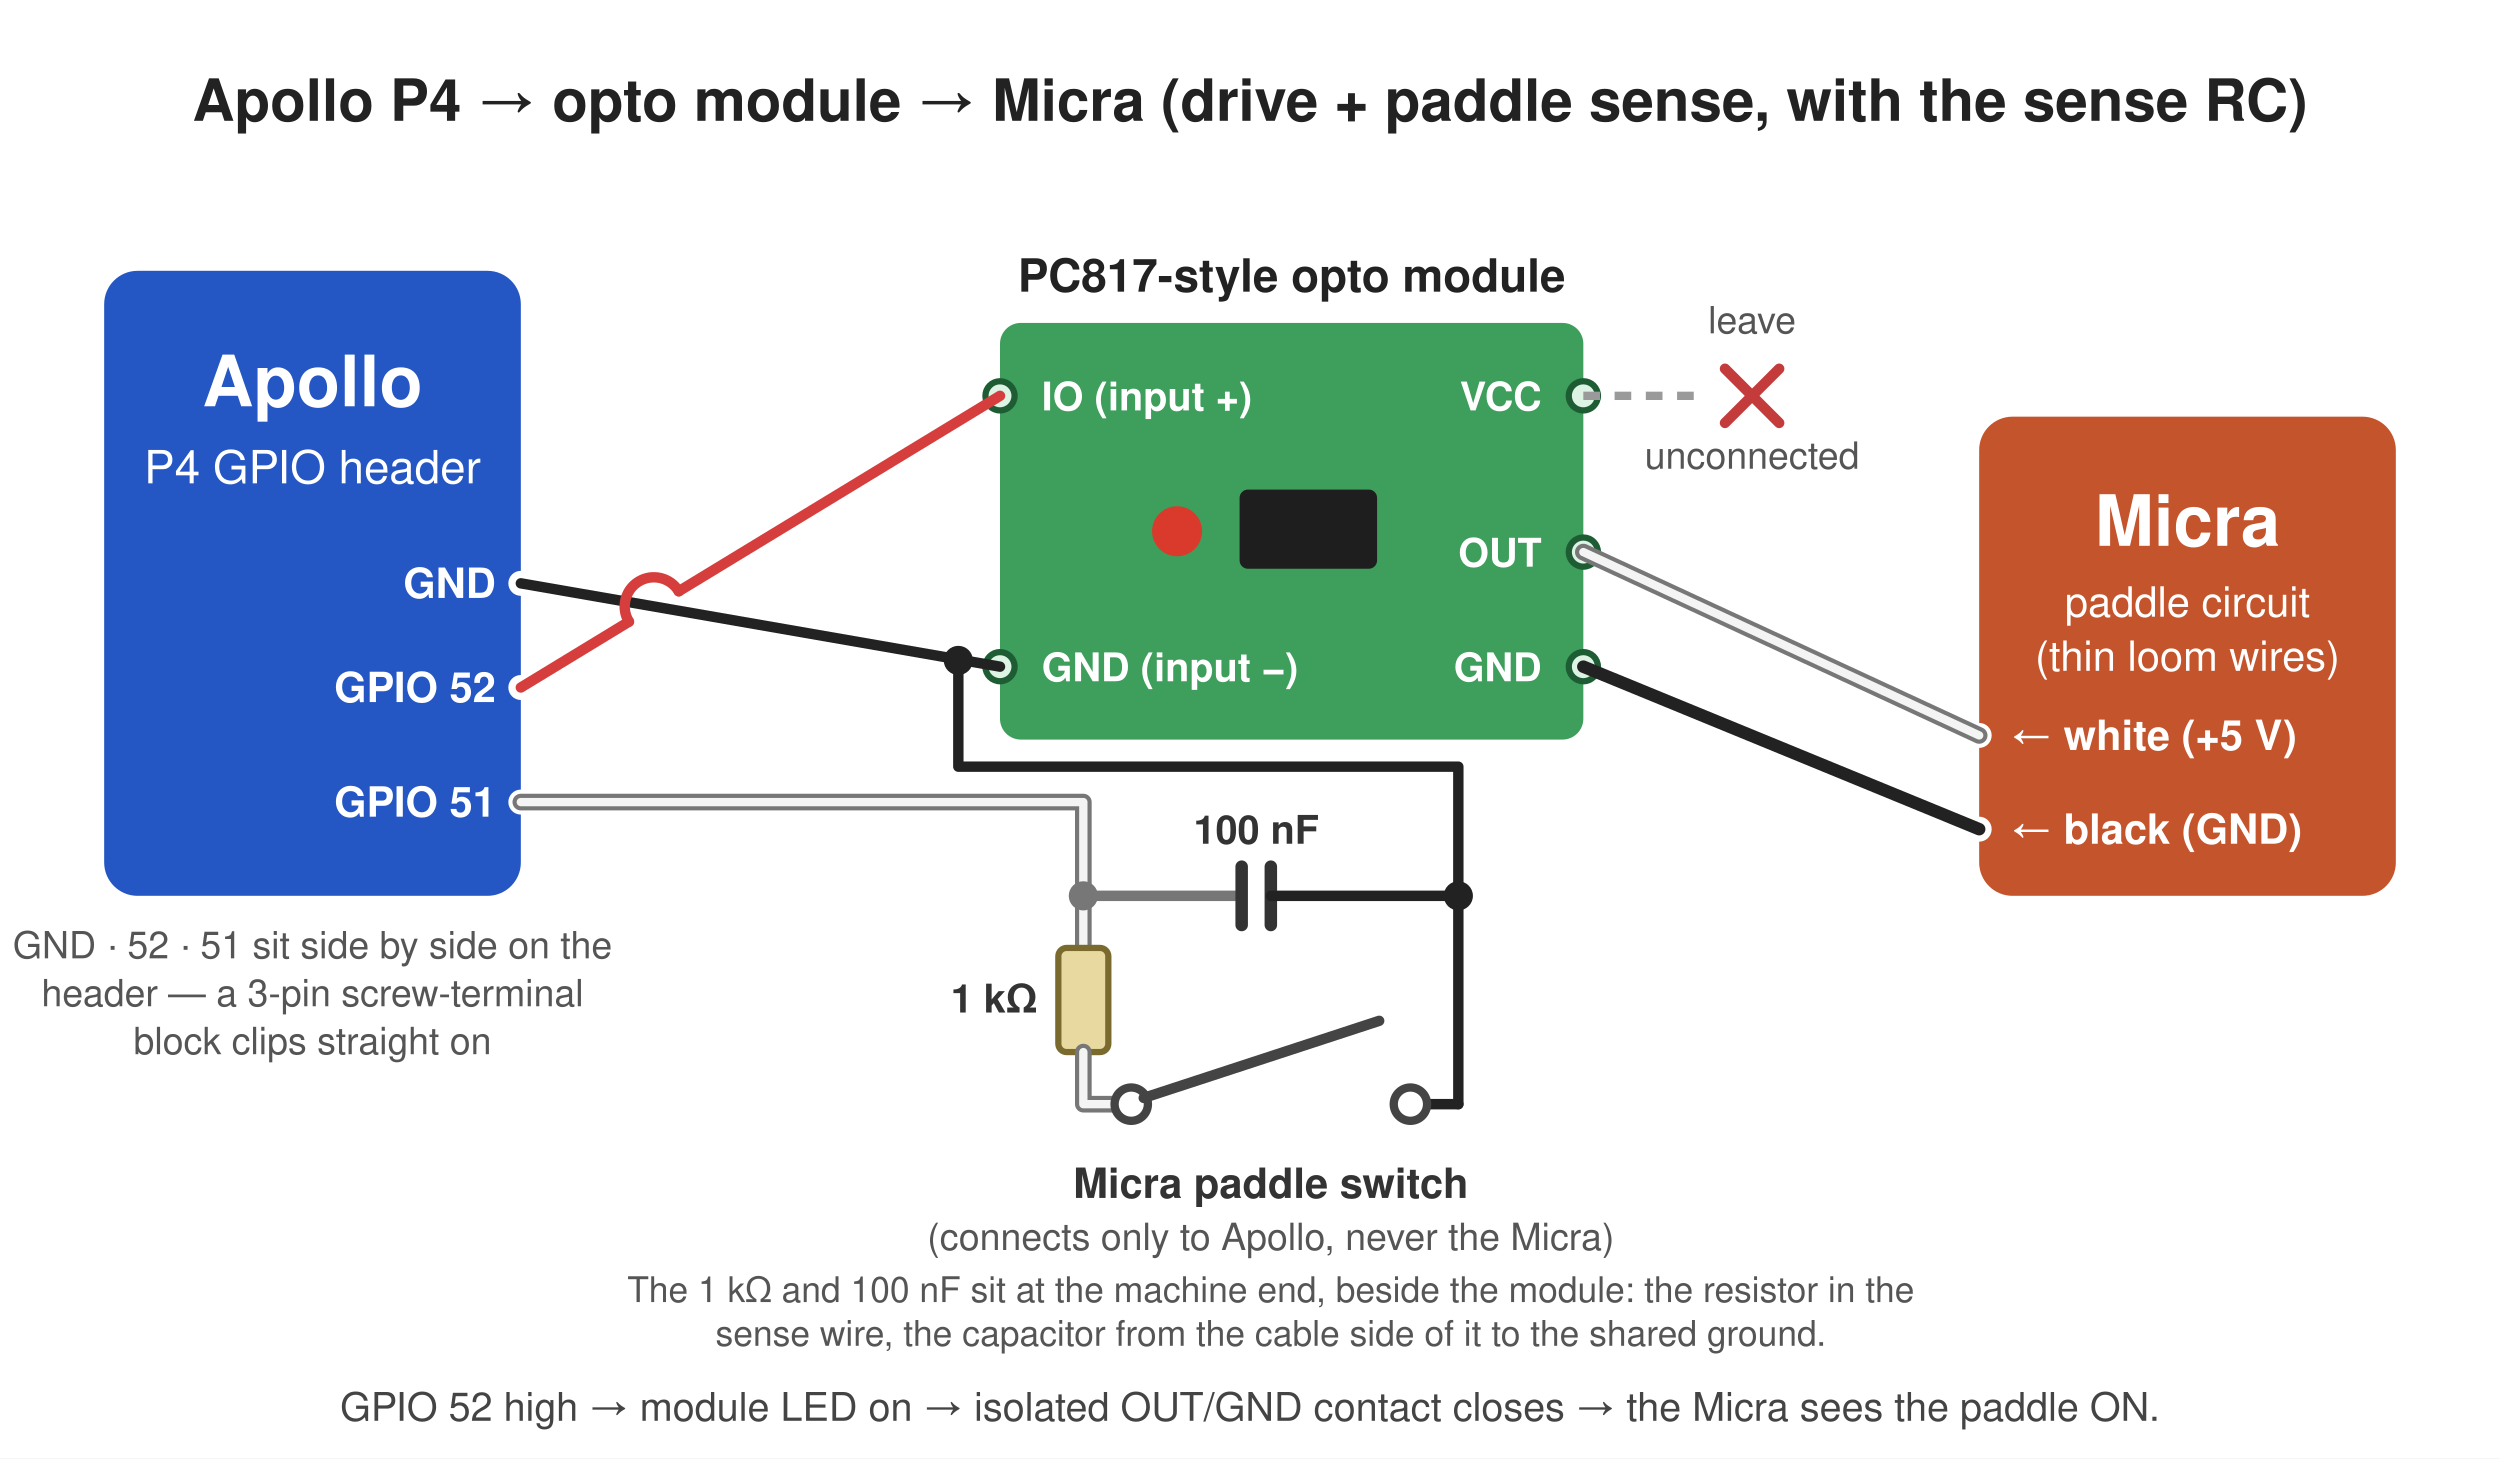
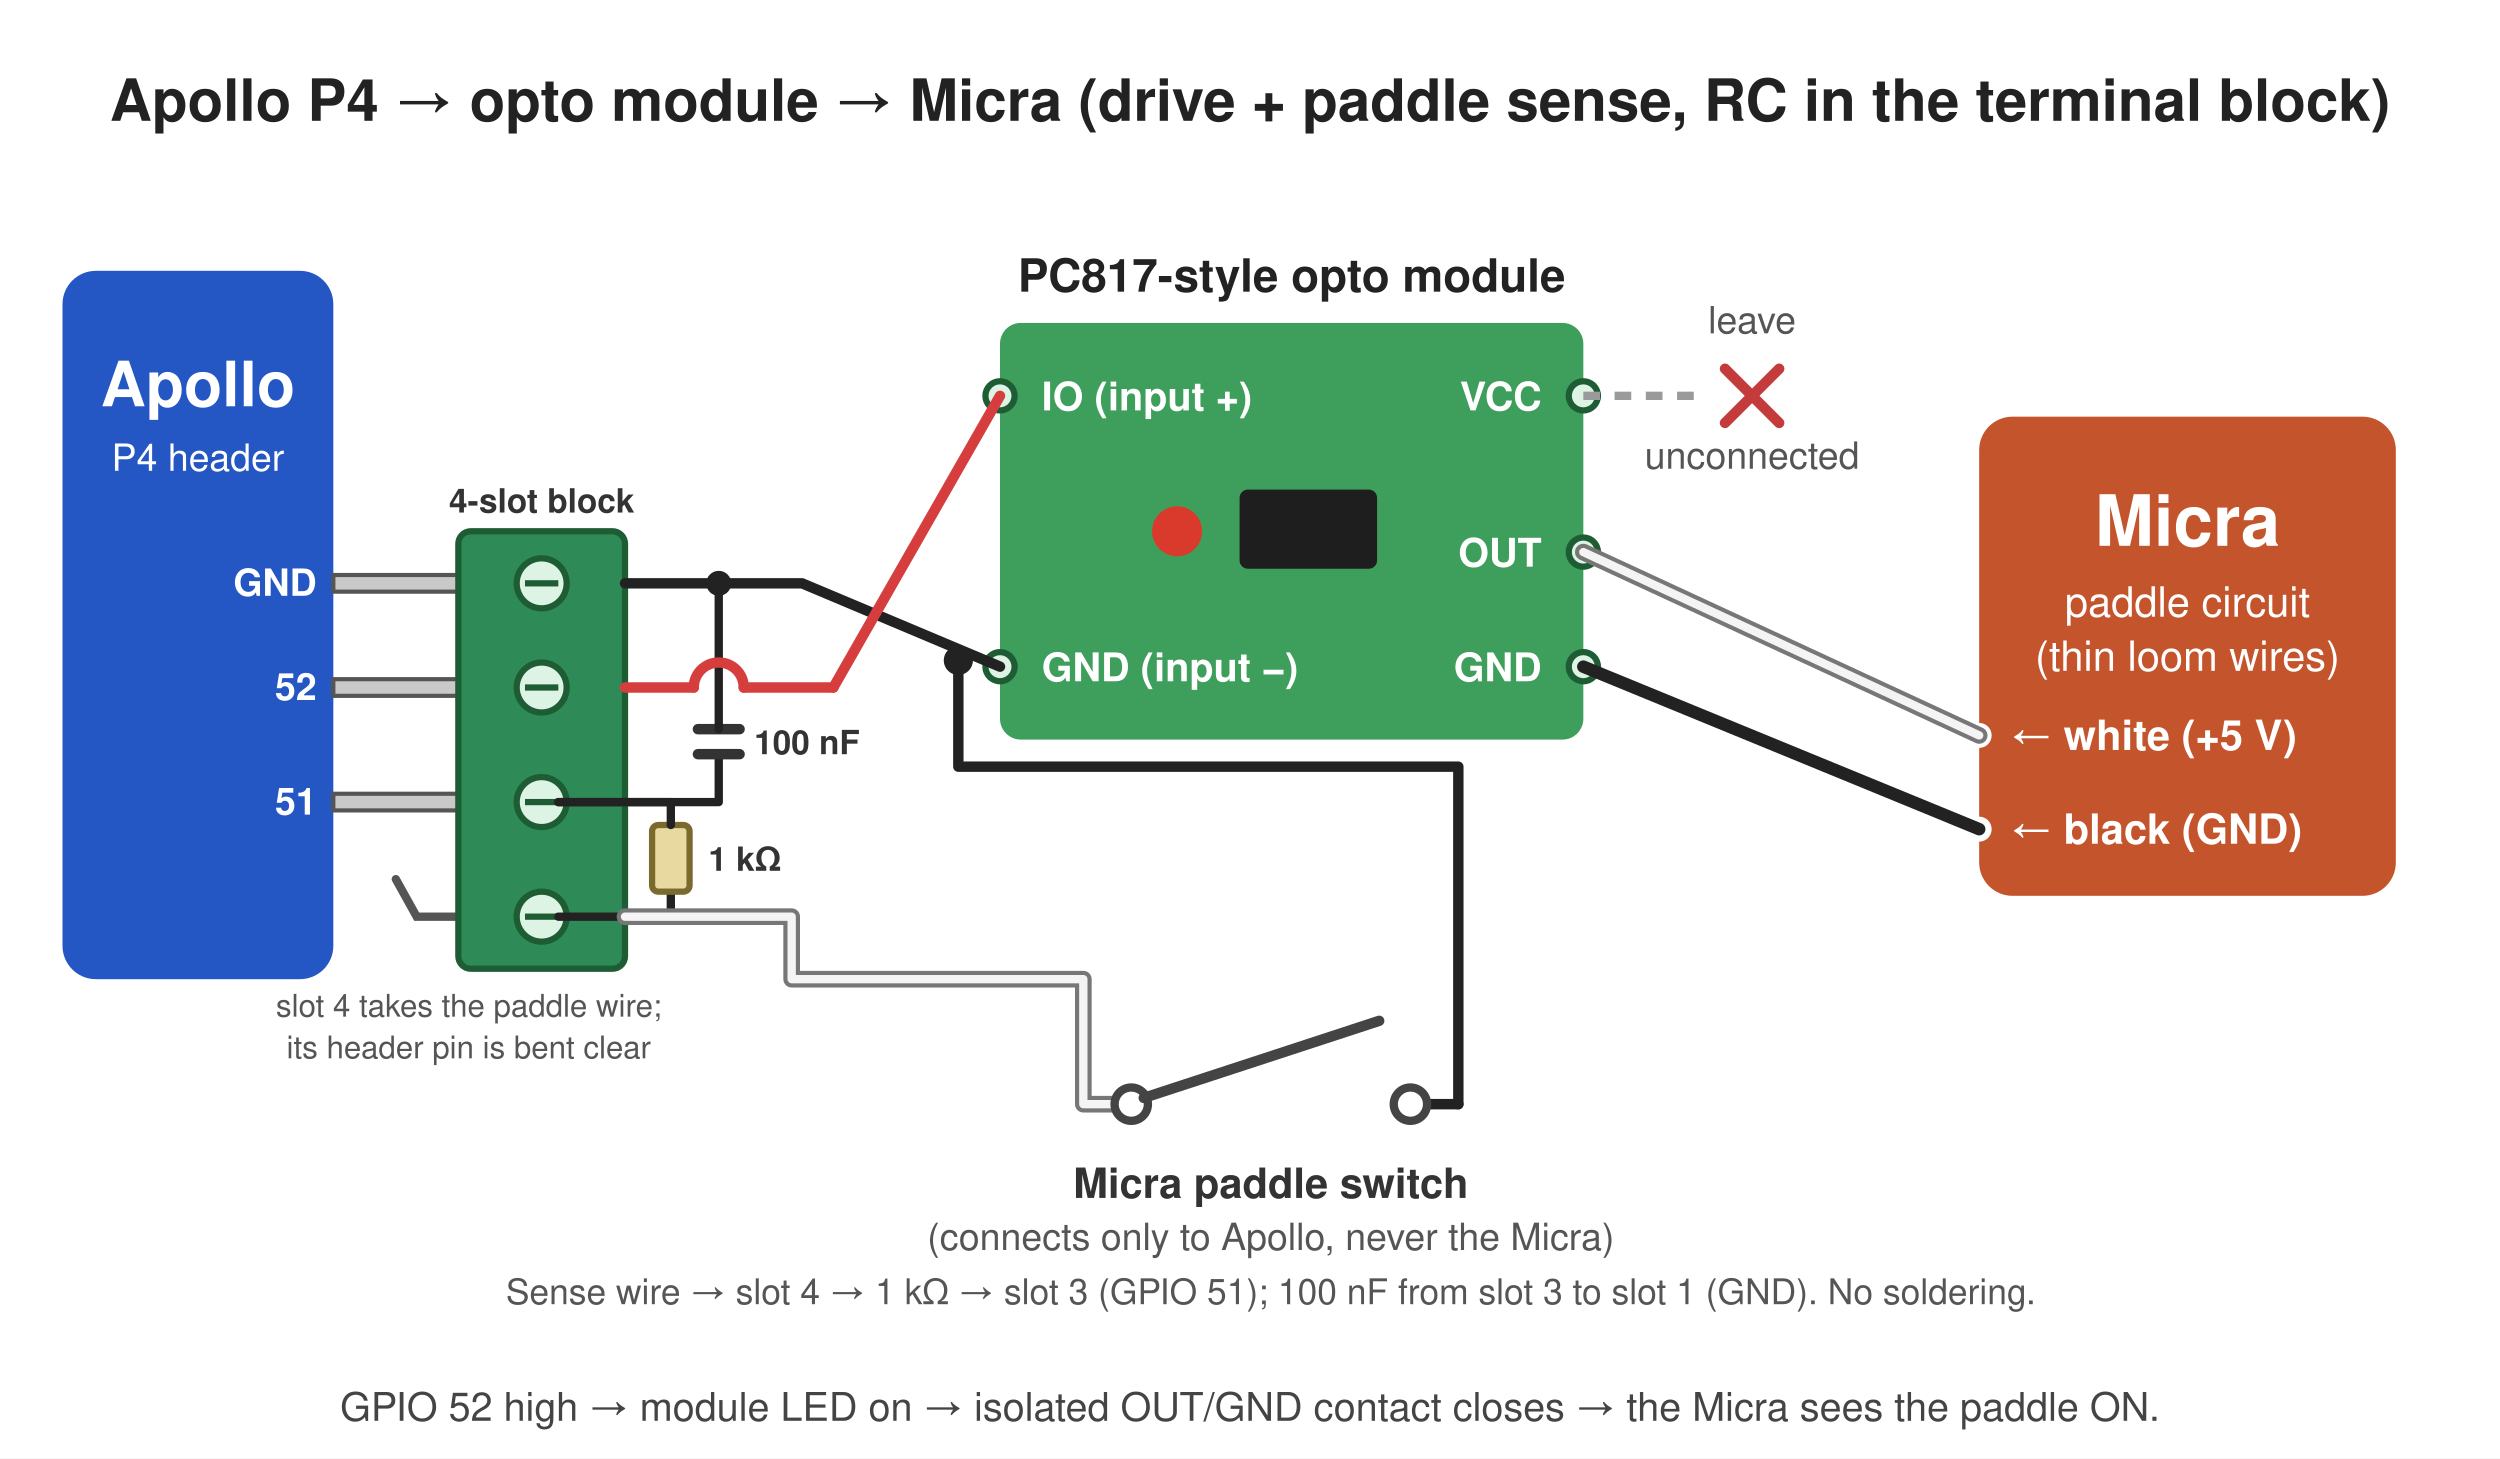
<svg xmlns="http://www.w3.org/2000/svg" width="1200" height="700" viewBox="0 0 1200 700" font-family="Helvetica, Arial, sans-serif">
  <rect x="0" y="0" width="1200" height="700" fill="#ffffff" />
-   <text x="600" y="58" text-anchor="middle" font-size="28" font-weight="bold" fill="#222222">Apollo P4 → opto module → Micra (drive + paddle sense, with the sense RC)</text>
-   <rect x="50" y="130" width="200" height="300" rx="16" fill="#2456C4" />
-   <text x="150" y="195" text-anchor="middle" font-size="34" font-weight="bold" fill="#ffffff">Apollo</text>
-   <text x="150" y="232" text-anchor="middle" font-size="22" fill="#ffffff">P4 GPIO header</text>
-   <text x="238" y="287" text-anchor="end" font-size="20" font-weight="bold" fill="#ffffff">GND</text>
-   <text x="238" y="337" text-anchor="end" font-size="20" font-weight="bold" fill="#ffffff">GPIO 52</text>
-   <text x="238" y="392" text-anchor="end" font-size="20" font-weight="bold" fill="#ffffff">GPIO 51</text>
-   <circle cx="250" cy="280" r="6" fill="#ffffff" />
-   <circle cx="250" cy="330" r="6" fill="#ffffff" />
-   <circle cx="250" cy="385" r="6" fill="#ffffff" />
-   <text x="150" y="460" text-anchor="middle" font-size="18" fill="#555555">GND · 52 · 51 sit side by side on the</text>
-   <text x="150" y="483" text-anchor="middle" font-size="18" fill="#555555">header — a 3-pin screw-terminal</text>
-   <text x="150" y="506" text-anchor="middle" font-size="18" fill="#555555">block clips straight on</text>
+   <text x="600" y="58" text-anchor="middle" font-size="28" font-weight="bold" fill="#222222">Apollo P4 → opto module → Micra (drive + paddle sense, RC in the terminal block)</text>
+   <rect x="30" y="130" width="130" height="340" rx="16" fill="#2456C4" />
+   <text x="95" y="195" text-anchor="middle" font-size="30" font-weight="bold" fill="#ffffff">Apollo</text>
+   <text x="95" y="226" text-anchor="middle" font-size="18" fill="#ffffff">P4 header</text>
+   <text x="152" y="286" text-anchor="end" font-size="18" font-weight="bold" fill="#ffffff">GND</text>
+   <text x="152" y="336" text-anchor="end" font-size="18" font-weight="bold" fill="#ffffff">52</text>
+   <text x="152" y="391" text-anchor="end" font-size="18" font-weight="bold" fill="#ffffff">51</text>
+   <rect x="160" y="276" width="60" height="8" fill="#C9C9C9" stroke="#555555" stroke-width="2" />
+   <rect x="160" y="326" width="60" height="8" fill="#C9C9C9" stroke="#555555" stroke-width="2" />
+   <rect x="160" y="381" width="60" height="8" fill="#C9C9C9" stroke="#555555" stroke-width="2" />
+   <path d="M 220 440 L 200 440 L 190 422" fill="none" stroke="#555555" stroke-width="4" stroke-linecap="round" />
+   <rect x="220" y="255" width="80" height="210" rx="6" fill="#2E8B57" stroke="#1E5C34" stroke-width="3" />
+   <circle cx="260" cy="280" r="12" fill="#DDF3E4" stroke="#1E5C34" stroke-width="3" />
+   <circle cx="260" cy="330" r="12" fill="#DDF3E4" stroke="#1E5C34" stroke-width="3" />
+   <circle cx="260" cy="385" r="12" fill="#DDF3E4" stroke="#1E5C34" stroke-width="3" />
+   <circle cx="260" cy="440" r="12" fill="#DDF3E4" stroke="#1E5C34" stroke-width="3" />
+   <line x1="252" y1="280" x2="268" y2="280" stroke="#1E5C34" stroke-width="3" />
+   <line x1="252" y1="330" x2="268" y2="330" stroke="#1E5C34" stroke-width="3" />
+   <line x1="252" y1="385" x2="268" y2="385" stroke="#1E5C34" stroke-width="3" />
+   <line x1="252" y1="440" x2="268" y2="440" stroke="#1E5C34" stroke-width="3" />
+   <text x="260" y="246" text-anchor="middle" font-size="16" font-weight="bold" fill="#333333">4-slot block</text>
+   <text x="225" y="488" text-anchor="middle" font-size="15" fill="#555555">slot 4 takes the paddle wire;</text>
+   <text x="225" y="508" text-anchor="middle" font-size="15" fill="#555555">its header pin is bent clear</text>
+   <polyline points="268,385 345,385 345,362" fill="none" stroke="#222222" stroke-width="4" stroke-linecap="round" stroke-linejoin="round" />
+   <line x1="335" y1="362" x2="355" y2="362" stroke="#333333" stroke-width="5" stroke-linecap="round" />
+   <line x1="335" y1="350" x2="355" y2="350" stroke="#333333" stroke-width="5" stroke-linecap="round" />
+   <polyline points="345,350 345,280" fill="none" stroke="#222222" stroke-width="4" stroke-linecap="round" stroke-linejoin="round" />
+   <circle cx="345" cy="280" r="6" fill="#222222" />
+   <text x="362" y="362" font-size="16" font-weight="bold" fill="#333333">100 nF</text>
+   <polyline points="268,440 322,440 322,428" fill="none" stroke="#222222" stroke-width="4" stroke-linecap="round" stroke-linejoin="round" />
+   <rect x="313" y="396" width="18" height="32" rx="3" fill="#E8D9A0" stroke="#7A6A2E" stroke-width="3" />
+   <polyline points="322,396 322,385 268,385" fill="none" stroke="#222222" stroke-width="4" stroke-linecap="round" stroke-linejoin="round" />
+   <text x="340" y="418" font-size="16" font-weight="bold" fill="#333333">1 kΩ</text>
  <text x="620" y="140" text-anchor="middle" font-size="22" font-weight="bold" fill="#222222">PC817-style opto module</text>
  <rect x="480" y="155" width="280" height="200" rx="10" fill="#3E9E5B" />
  <circle cx="565" cy="255" r="12" fill="#D93A2B" />
  <rect x="595" y="235" width="66" height="38" rx="4" fill="#1E1E1E" />
  <circle cx="480" cy="190" r="7" fill="#DDF3E4" stroke="#1E5C34" stroke-width="3" />
  <circle cx="480" cy="320" r="7" fill="#DDF3E4" stroke="#1E5C34" stroke-width="3" />
  <text x="500" y="197" font-size="19" font-weight="bold" fill="#ffffff">IO (input +)</text>
  <text x="500" y="327" font-size="19" font-weight="bold" fill="#ffffff">GND (input −)</text>
  <circle cx="760" cy="190" r="7" fill="#DDF3E4" stroke="#1E5C34" stroke-width="3" />
  <circle cx="760" cy="265" r="7" fill="#DDF3E4" stroke="#1E5C34" stroke-width="3" />
  <circle cx="760" cy="320" r="7" fill="#DDF3E4" stroke="#1E5C34" stroke-width="3" />
  <text x="740" y="197" text-anchor="end" font-size="19" font-weight="bold" fill="#ffffff">VCC</text>
  <text x="740" y="272" text-anchor="end" font-size="19" font-weight="bold" fill="#ffffff">OUT</text>
  <text x="740" y="327" text-anchor="end" font-size="19" font-weight="bold" fill="#ffffff">GND</text>
  <line x1="760" y1="190" x2="815" y2="190" stroke="#9A9A9A" stroke-width="4" stroke-dasharray="8,7" />
  <line x1="828" y1="177" x2="854" y2="203" stroke="#C43B3B" stroke-width="5" stroke-linecap="round" />
  <line x1="854" y1="177" x2="828" y2="203" stroke="#C43B3B" stroke-width="5" stroke-linecap="round" />
  <text x="841" y="160" text-anchor="middle" font-size="18" fill="#555555">leave</text>
  <text x="841" y="225" text-anchor="middle" font-size="18" fill="#555555">unconnected</text>
  <rect x="950" y="200" width="200" height="230" rx="16" fill="#C4542B" />
  <text x="1050" y="262" text-anchor="middle" font-size="34" font-weight="bold" fill="#ffffff">Micra</text>
  <text x="1050" y="296" text-anchor="middle" font-size="20" fill="#ffffff">paddle circuit</text>
  <text x="1050" y="322" text-anchor="middle" font-size="20" fill="#ffffff">(thin loom wires)</text>
  <text x="965" y="360" font-size="20" font-weight="bold" fill="#ffffff">← white (+5 V)</text>
  <text x="965" y="405" font-size="20" font-weight="bold" fill="#ffffff">← black (GND)</text>
  <circle cx="950" cy="353" r="6" fill="#ffffff" />
  <circle cx="950" cy="398" r="6" fill="#ffffff" />
-   <line x1="250" y1="280" x2="480" y2="320" stroke="#222222" stroke-width="5" stroke-linecap="round" />
+   <polyline points="300,280 385,280 480,320" fill="none" stroke="#222222" stroke-width="5" stroke-linecap="round" stroke-linejoin="round" />
  <circle cx="460" cy="317" r="7" fill="#222222" />
  <polyline points="460,317 460,368 700,368 700,530" fill="none" stroke="#222222" stroke-width="5" stroke-linecap="round" stroke-linejoin="round" />
-   <line x1="250" y1="330" x2="301.9" y2="298.4" stroke="#D63E3E" stroke-width="5" stroke-linecap="round" />
-   <path d="M 301.9 298.4 A 14 14 0 0 1 325.8 283.8" fill="none" stroke="#D63E3E" stroke-width="5" stroke-linecap="round" />
-   <line x1="325.8" y1="283.8" x2="480" y2="190" stroke="#D63E3E" stroke-width="5" stroke-linecap="round" />
+   <line x1="300" y1="330" x2="333" y2="330" stroke="#D63E3E" stroke-width="5" stroke-linecap="round" />
+   <path d="M 333 330 A 12 12 0 0 1 357 330" fill="none" stroke="#D63E3E" stroke-width="5" stroke-linecap="round" />
+   <line x1="357" y1="330" x2="400" y2="330" stroke="#D63E3E" stroke-width="5" stroke-linecap="round" />
+   <line x1="400" y1="330" x2="480" y2="190" stroke="#D63E3E" stroke-width="5" stroke-linecap="round" />
  <line x1="760" y1="265" x2="950" y2="353" stroke="#777777" stroke-width="8" stroke-linecap="round" />
  <line x1="760" y1="265" x2="950" y2="353" stroke="#F4F4F4" stroke-width="4" stroke-linecap="round" />
  <line x1="760" y1="320" x2="950" y2="398" stroke="#222222" stroke-width="6" stroke-linecap="round" />
-   <polyline points="250,385 520,385 520,455" fill="none" stroke="#777777" stroke-width="8" stroke-linecap="round" stroke-linejoin="round" />
-   <polyline points="250,385 520,385 520,455" fill="none" stroke="#F4F4F4" stroke-width="4" stroke-linecap="round" stroke-linejoin="round" />
-   <rect x="508" y="455" width="24" height="50" rx="4" fill="#E8D9A0" stroke="#7A6A2E" stroke-width="3" />
-   <text x="498" y="486" text-anchor="end" font-size="19" font-weight="bold" fill="#333333">1 kΩ</text>
-   <polyline points="520,505 520,530 535,530" fill="none" stroke="#777777" stroke-width="8" stroke-linecap="round" stroke-linejoin="round" />
-   <polyline points="520,505 520,530 535,530" fill="none" stroke="#F4F4F4" stroke-width="4" stroke-linecap="round" stroke-linejoin="round" />
-   <circle cx="520" cy="430" r="7" fill="#777777" />
-   <line x1="520" y1="430" x2="596" y2="430" stroke="#777777" stroke-width="5" stroke-linecap="round" />
-   <line x1="596" y1="416" x2="596" y2="444" stroke="#333333" stroke-width="6" stroke-linecap="round" />
-   <line x1="610" y1="416" x2="610" y2="444" stroke="#333333" stroke-width="6" stroke-linecap="round" />
-   <line x1="610" y1="430" x2="700" y2="430" stroke="#222222" stroke-width="5" stroke-linecap="round" />
-   <circle cx="700" cy="430" r="7" fill="#222222" />
-   <text x="603" y="405" text-anchor="middle" font-size="19" font-weight="bold" fill="#333333">100 nF</text>
+   <polyline points="300,440 380,440 380,470 520,470 520,530 535,530" fill="none" stroke="#777777" stroke-width="8" stroke-linecap="round" stroke-linejoin="round" />
+   <polyline points="300,440 380,440 380,470 520,470 520,530 535,530" fill="none" stroke="#F4F4F4" stroke-width="4" stroke-linecap="round" stroke-linejoin="round" />
  <line x1="700" y1="530" x2="685" y2="530" stroke="#222222" stroke-width="5" stroke-linecap="round" />
  <circle cx="543" cy="530" r="8" fill="#ffffff" stroke="#444444" stroke-width="4" />
  <circle cx="677" cy="530" r="8" fill="#ffffff" stroke="#444444" stroke-width="4" />
  <line x1="549" y1="527" x2="662" y2="490" stroke="#444444" stroke-width="5" stroke-linecap="round" />
  <text x="610" y="575" text-anchor="middle" font-size="20" font-weight="bold" fill="#333333">Micra paddle switch</text>
  <text x="610" y="600" text-anchor="middle" font-size="18" fill="#555555">(connects only to Apollo, never the Micra)</text>
-   <text x="610" y="625" text-anchor="middle" font-size="17" fill="#555555">The 1 kΩ and 100 nF sit at the machine end, beside the module: the resistor in the</text>
-   <text x="610" y="646" text-anchor="middle" font-size="17" fill="#555555">sense wire, the capacitor from the cable side of it to the shared ground.</text>
+   <text x="610" y="626" text-anchor="middle" font-size="17" fill="#555555">Sense wire → slot 4 → 1 kΩ → slot 3 (GPIO 51); 100 nF from slot 3 to slot 1 (GND). No soldering.</text>
  <text x="600" y="682" text-anchor="middle" font-size="19" fill="#444444">GPIO 52 high → module LED on → isolated OUT/GND contact closes → the Micra sees the paddle ON.</text>
</svg>
